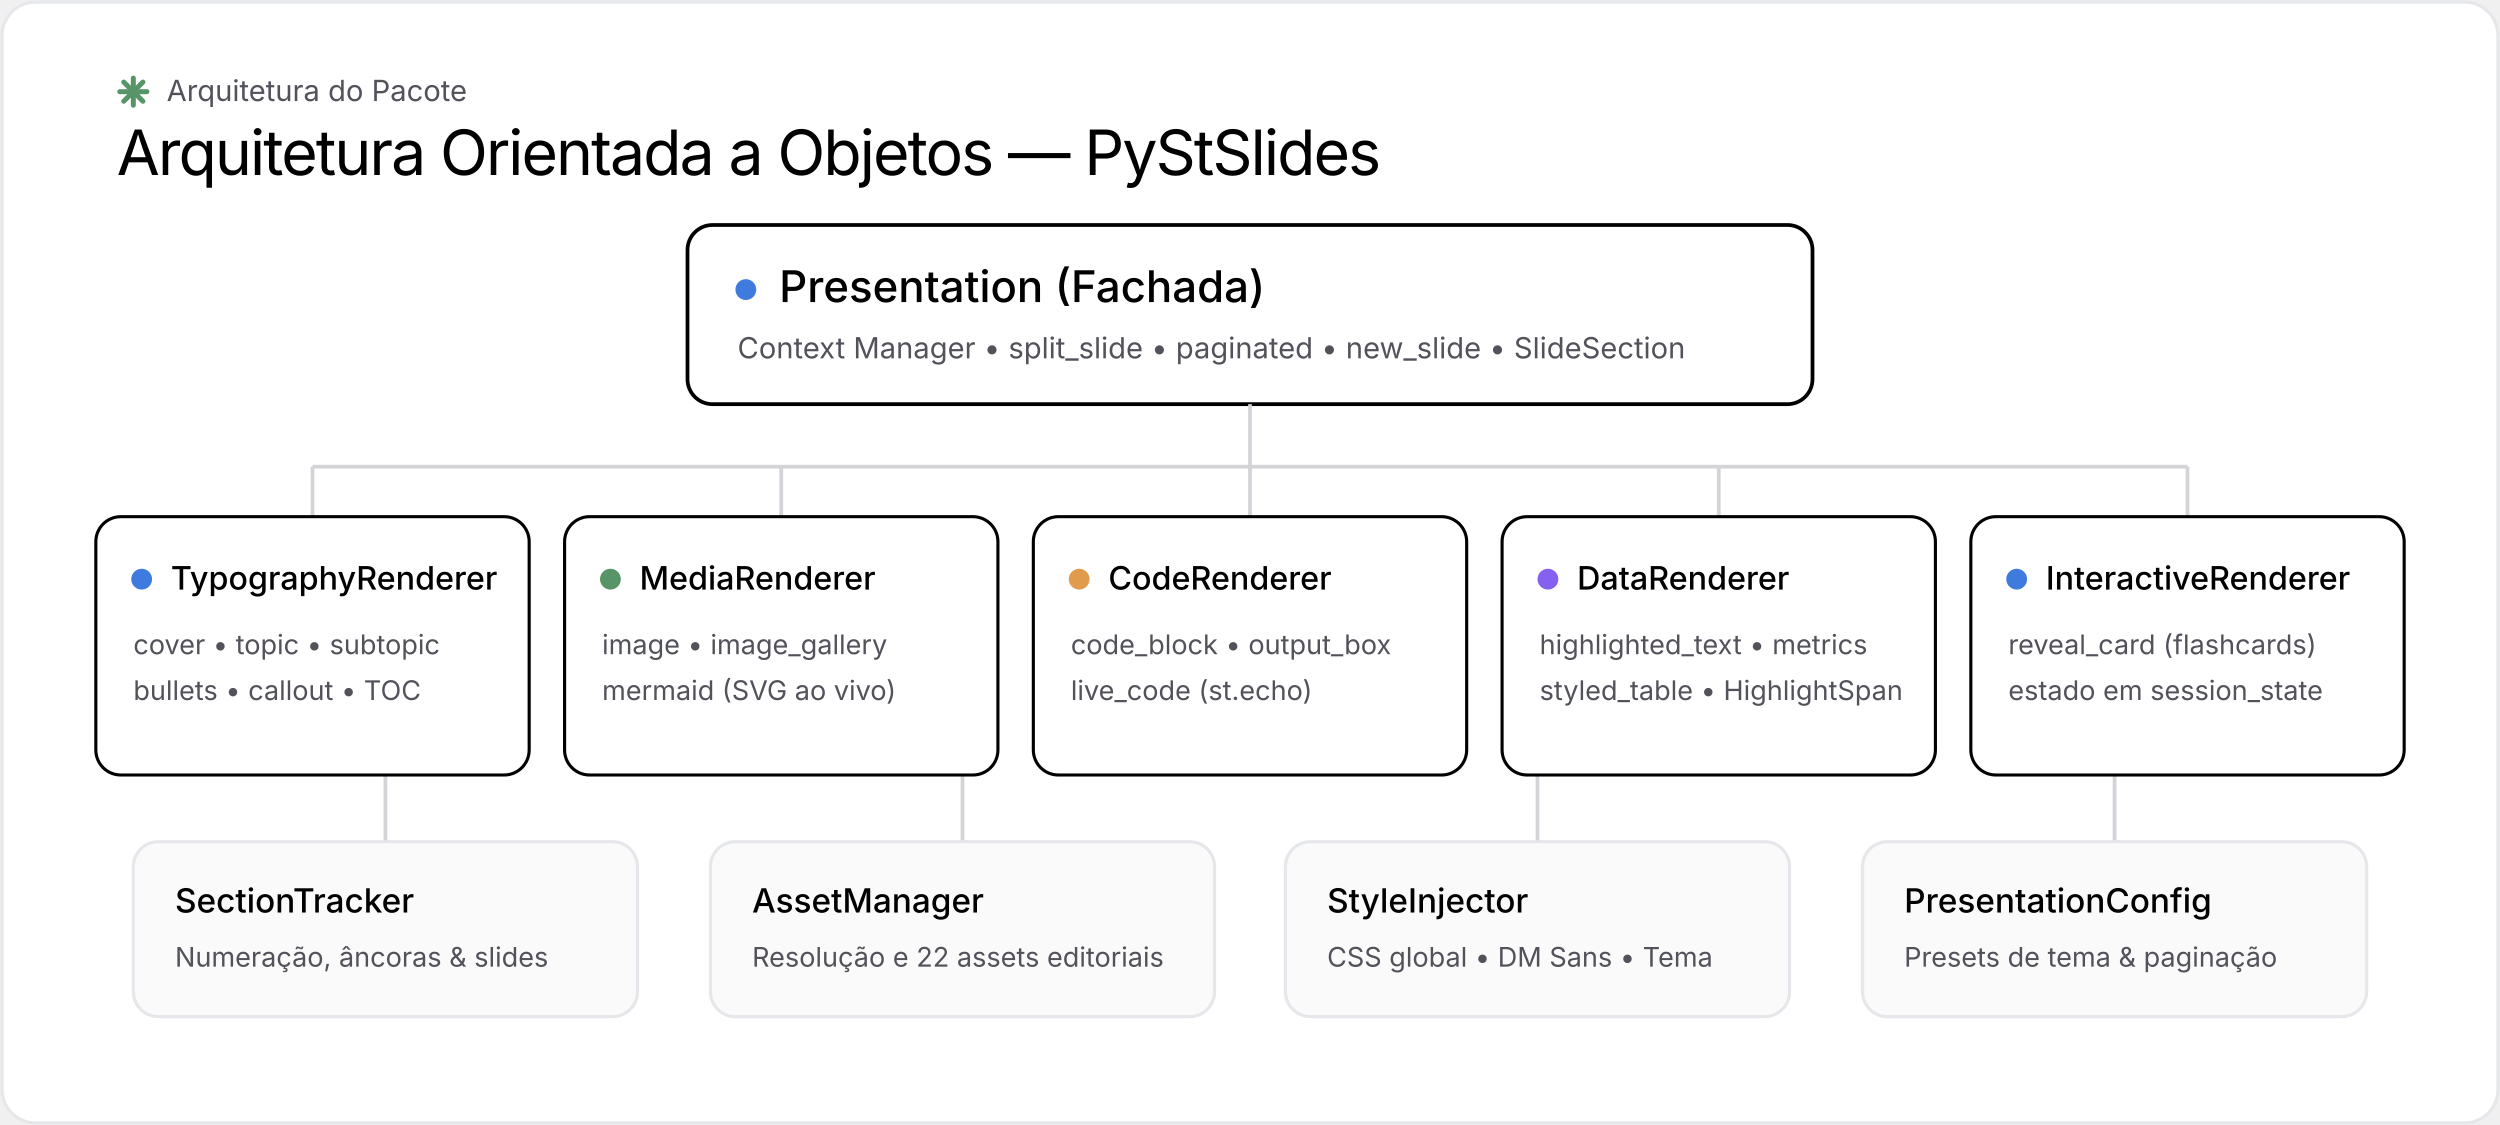
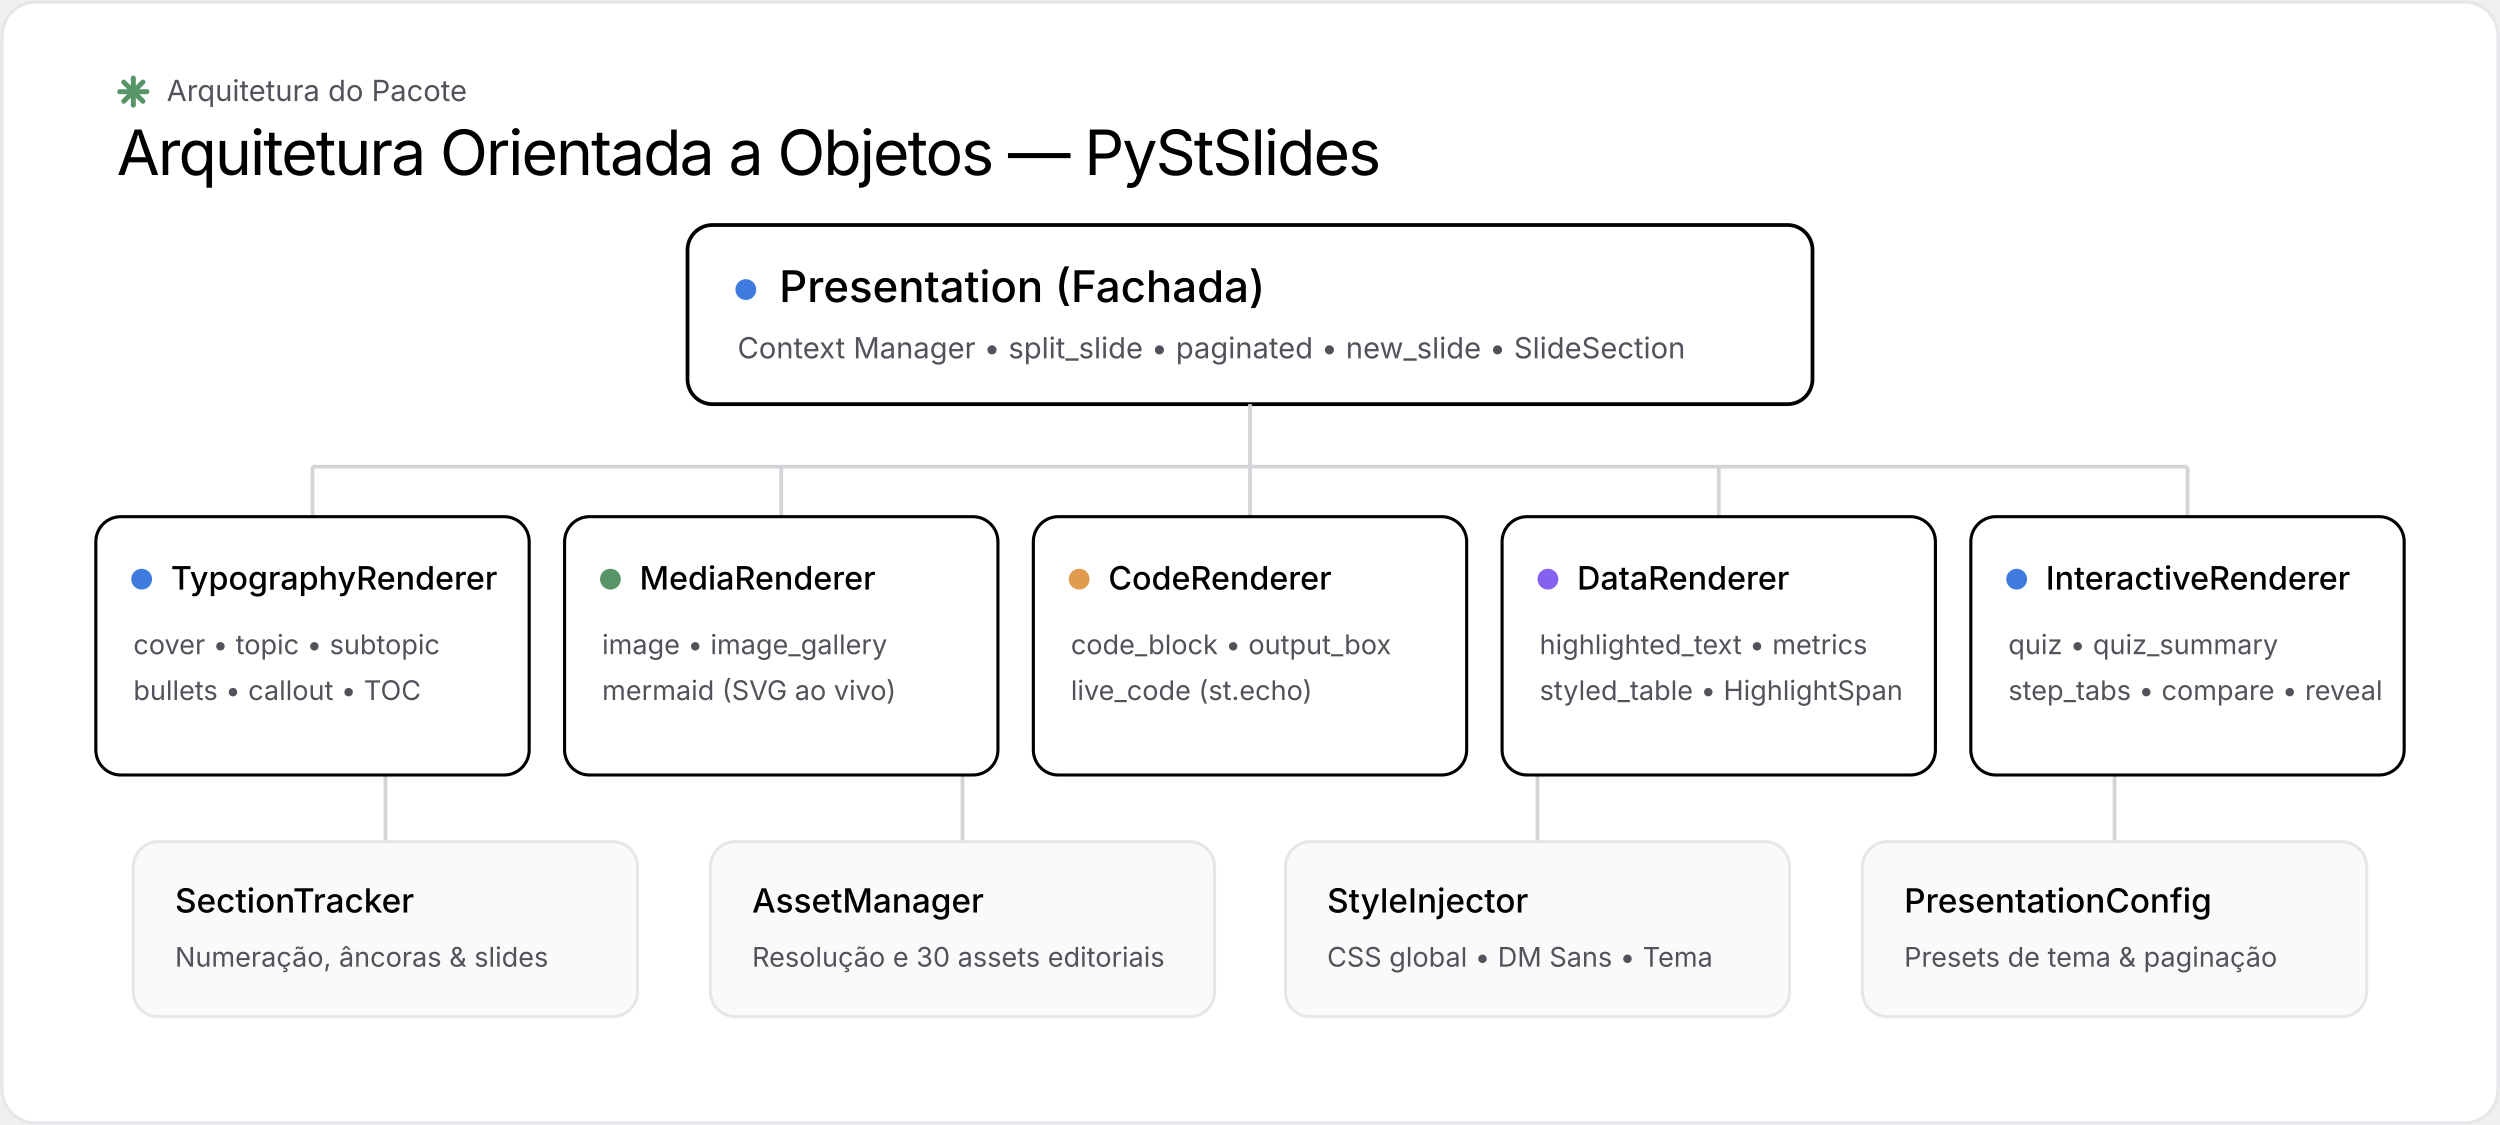
<svg xmlns="http://www.w3.org/2000/svg" width="1200" height="540" viewBox="0 0 1200 540" fill="none">
  <rect x="1" y="1" width="1198" height="538" rx="16" fill="#ffffff" stroke="#e5e7eb" stroke-width="1.5" />
  <g transform="translate(56, 36)">
    <g stroke="#579568" stroke-width="2.4" stroke-linecap="round">
      <line x1="8" y1="1.5" x2="8" y2="14.5" />
      <line x1="1.5" y1="8" x2="14.5" y2="8" />
      <line x1="3.4" y1="3.4" x2="12.6" y2="12.6" />
      <line x1="12.6" y1="3.4" x2="3.4" y2="12.6" />
    </g>
    <text x="24" y="12.5" font-family="'DM Sans', -apple-system, BlinkMacSystemFont, sans-serif" font-size="14" font-weight="400" fill="#52525b">Arquitetura do Pacote</text>
  </g>
  <text x="56" y="84" font-family="'DM Sans', -apple-system, BlinkMacSystemFont, sans-serif" font-size="30" font-weight="400" fill="#000000" letter-spacing="-0.9">Arquitetura Orientada a Objetos — PyStSlides</text>
  <rect x="330" y="108" width="540" height="86" rx="12" fill="#ffffff" stroke="#000000" stroke-width="1.8" />
  <circle cx="358" cy="139" r="5" fill="#3f7bde" />
  <text x="374" y="145" font-family="'DM Sans', -apple-system, BlinkMacSystemFont, sans-serif" font-size="21" font-weight="500" fill="#000000">Presentation (Fachada)</text>
  <text x="354" y="172" font-family="'DM Sans', -apple-system, BlinkMacSystemFont, sans-serif" font-size="14" font-weight="400" fill="#52525b">Context Manager • split_slide • paginated • new_slide • SlideSection</text>
  <g stroke="#d4d4d8" stroke-width="1.8">
    <line x1="600" y1="194" x2="600" y2="224" />
    <line x1="150" y1="224" x2="1050" y2="224" />
    <line x1="150" y1="224" x2="150" y2="248" />
    <line x1="375" y1="224" x2="375" y2="248" />
    <line x1="600" y1="224" x2="600" y2="248" />
    <line x1="825" y1="224" x2="825" y2="248" />
    <line x1="1050" y1="224" x2="1050" y2="248" />
    <line x1="185" y1="372" x2="185" y2="404" />
    <line x1="462" y1="372" x2="462" y2="404" />
    <line x1="738" y1="372" x2="738" y2="404" />
    <line x1="1015" y1="372" x2="1015" y2="404" />
  </g>
  <rect x="46" y="248" width="208" height="124" rx="12" fill="#ffffff" stroke="#000000" stroke-width="1.5" />
  <circle cx="68" cy="278" r="5" fill="#3f7bde" />
  <text x="82" y="283" font-family="'DM Sans', -apple-system, BlinkMacSystemFont, sans-serif" font-size="15.5" font-weight="500" fill="#000000">TypographyRenderer</text>
  <text x="64" y="314" font-family="'DM Sans', -apple-system, BlinkMacSystemFont, sans-serif" font-size="13" fill="#52525b">cover • topic • subtopic</text>
  <text x="64" y="336" font-family="'DM Sans', -apple-system, BlinkMacSystemFont, sans-serif" font-size="13" fill="#52525b">bullets • callout • TOC</text>
  <rect x="271" y="248" width="208" height="124" rx="12" fill="#ffffff" stroke="#000000" stroke-width="1.5" />
  <circle cx="293" cy="278" r="5" fill="#579568" />
  <text x="307" y="283" font-family="'DM Sans', -apple-system, BlinkMacSystemFont, sans-serif" font-size="15.5" font-weight="500" fill="#000000">MediaRenderer</text>
  <text x="289" y="314" font-family="'DM Sans', -apple-system, BlinkMacSystemFont, sans-serif" font-size="13" fill="#52525b">image • image_gallery</text>
  <text x="289" y="336" font-family="'DM Sans', -apple-system, BlinkMacSystemFont, sans-serif" font-size="13" fill="#52525b">mermaid (SVG ao vivo)</text>
  <rect x="496" y="248" width="208" height="124" rx="12" fill="#ffffff" stroke="#000000" stroke-width="1.5" />
  <circle cx="518" cy="278" r="5" fill="#e19b4d" />
  <text x="532" y="283" font-family="'DM Sans', -apple-system, BlinkMacSystemFont, sans-serif" font-size="15.5" font-weight="500" fill="#000000">CodeRenderer</text>
  <text x="514" y="314" font-family="'DM Sans', -apple-system, BlinkMacSystemFont, sans-serif" font-size="13" fill="#52525b">code_block • output_box</text>
  <text x="514" y="336" font-family="'DM Sans', -apple-system, BlinkMacSystemFont, sans-serif" font-size="13" fill="#52525b">live_code (st.echo)</text>
  <rect x="721" y="248" width="208" height="124" rx="12" fill="#ffffff" stroke="#000000" stroke-width="1.5" />
  <circle cx="743" cy="278" r="5" fill="#8461f0" />
  <text x="757" y="283" font-family="'DM Sans', -apple-system, BlinkMacSystemFont, sans-serif" font-size="15.5" font-weight="500" fill="#000000">DataRenderer</text>
  <text x="739" y="314" font-family="'DM Sans', -apple-system, BlinkMacSystemFont, sans-serif" font-size="13" fill="#52525b">highlighted_text • metrics</text>
  <text x="739" y="336" font-family="'DM Sans', -apple-system, BlinkMacSystemFont, sans-serif" font-size="13" fill="#52525b">styled_table • HighlightSpan</text>
  <rect x="946" y="248" width="208" height="124" rx="12" fill="#ffffff" stroke="#000000" stroke-width="1.5" />
  <circle cx="968" cy="278" r="5" fill="#3f7bde" />
  <text x="982" y="283" font-family="'DM Sans', -apple-system, BlinkMacSystemFont, sans-serif" font-size="15.5" font-weight="500" fill="#000000">InteractiveRenderer</text>
-   <text x="964" y="314" font-family="'DM Sans', -apple-system, BlinkMacSystemFont, sans-serif" font-size="13" fill="#52525b">reveal_card (flashcards)</text>
-   <text x="964" y="336" font-family="'DM Sans', -apple-system, BlinkMacSystemFont, sans-serif" font-size="13" fill="#52525b">estado em session_state</text>
+   <text x="964" y="314" font-family="'DM Sans', -apple-system, BlinkMacSystemFont, sans-serif" font-size="13" fill="#52525b">quiz • quiz_summary</text>
+   <text x="964" y="336" font-family="'DM Sans', -apple-system, BlinkMacSystemFont, sans-serif" font-size="13" fill="#52525b">step_tabs • compare • reveal</text>
  <rect x="64" y="404" width="242" height="84" rx="12" fill="#fafafa" stroke="#e5e7eb" stroke-width="1.5" />
  <text x="84" y="438" font-family="'DM Sans', -apple-system, BlinkMacSystemFont, sans-serif" font-size="16" font-weight="500" fill="#000000">SectionTracker</text>
  <text x="84" y="464" font-family="'DM Sans', -apple-system, BlinkMacSystemFont, sans-serif" font-size="13" fill="#52525b">Numeração, âncoras &amp; slides</text>
  <rect x="341" y="404" width="242" height="84" rx="12" fill="#fafafa" stroke="#e5e7eb" stroke-width="1.5" />
  <text x="361" y="438" font-family="'DM Sans', -apple-system, BlinkMacSystemFont, sans-serif" font-size="16" font-weight="500" fill="#000000">AssetManager</text>
-   <text x="361" y="464" font-family="'DM Sans', -apple-system, BlinkMacSystemFont, sans-serif" font-size="13" fill="#52525b">Resolução e 22 assets editoriais</text>
+   <text x="361" y="464" font-family="'DM Sans', -apple-system, BlinkMacSystemFont, sans-serif" font-size="13" fill="#52525b">Resolução e 30 assets editoriais</text>
  <rect x="617" y="404" width="242" height="84" rx="12" fill="#fafafa" stroke="#e5e7eb" stroke-width="1.5" />
  <text x="637" y="438" font-family="'DM Sans', -apple-system, BlinkMacSystemFont, sans-serif" font-size="16" font-weight="500" fill="#000000">StyleInjector</text>
  <text x="637" y="464" font-family="'DM Sans', -apple-system, BlinkMacSystemFont, sans-serif" font-size="13" fill="#52525b">CSS global • DM Sans • Tema</text>
  <rect x="894" y="404" width="242" height="84" rx="12" fill="#fafafa" stroke="#e5e7eb" stroke-width="1.5" />
  <text x="914" y="438" font-family="'DM Sans', -apple-system, BlinkMacSystemFont, sans-serif" font-size="16" font-weight="500" fill="#000000">PresentationConfig</text>
  <text x="914" y="464" font-family="'DM Sans', -apple-system, BlinkMacSystemFont, sans-serif" font-size="13" fill="#52525b">Presets de tema &amp; paginação</text>
</svg>
